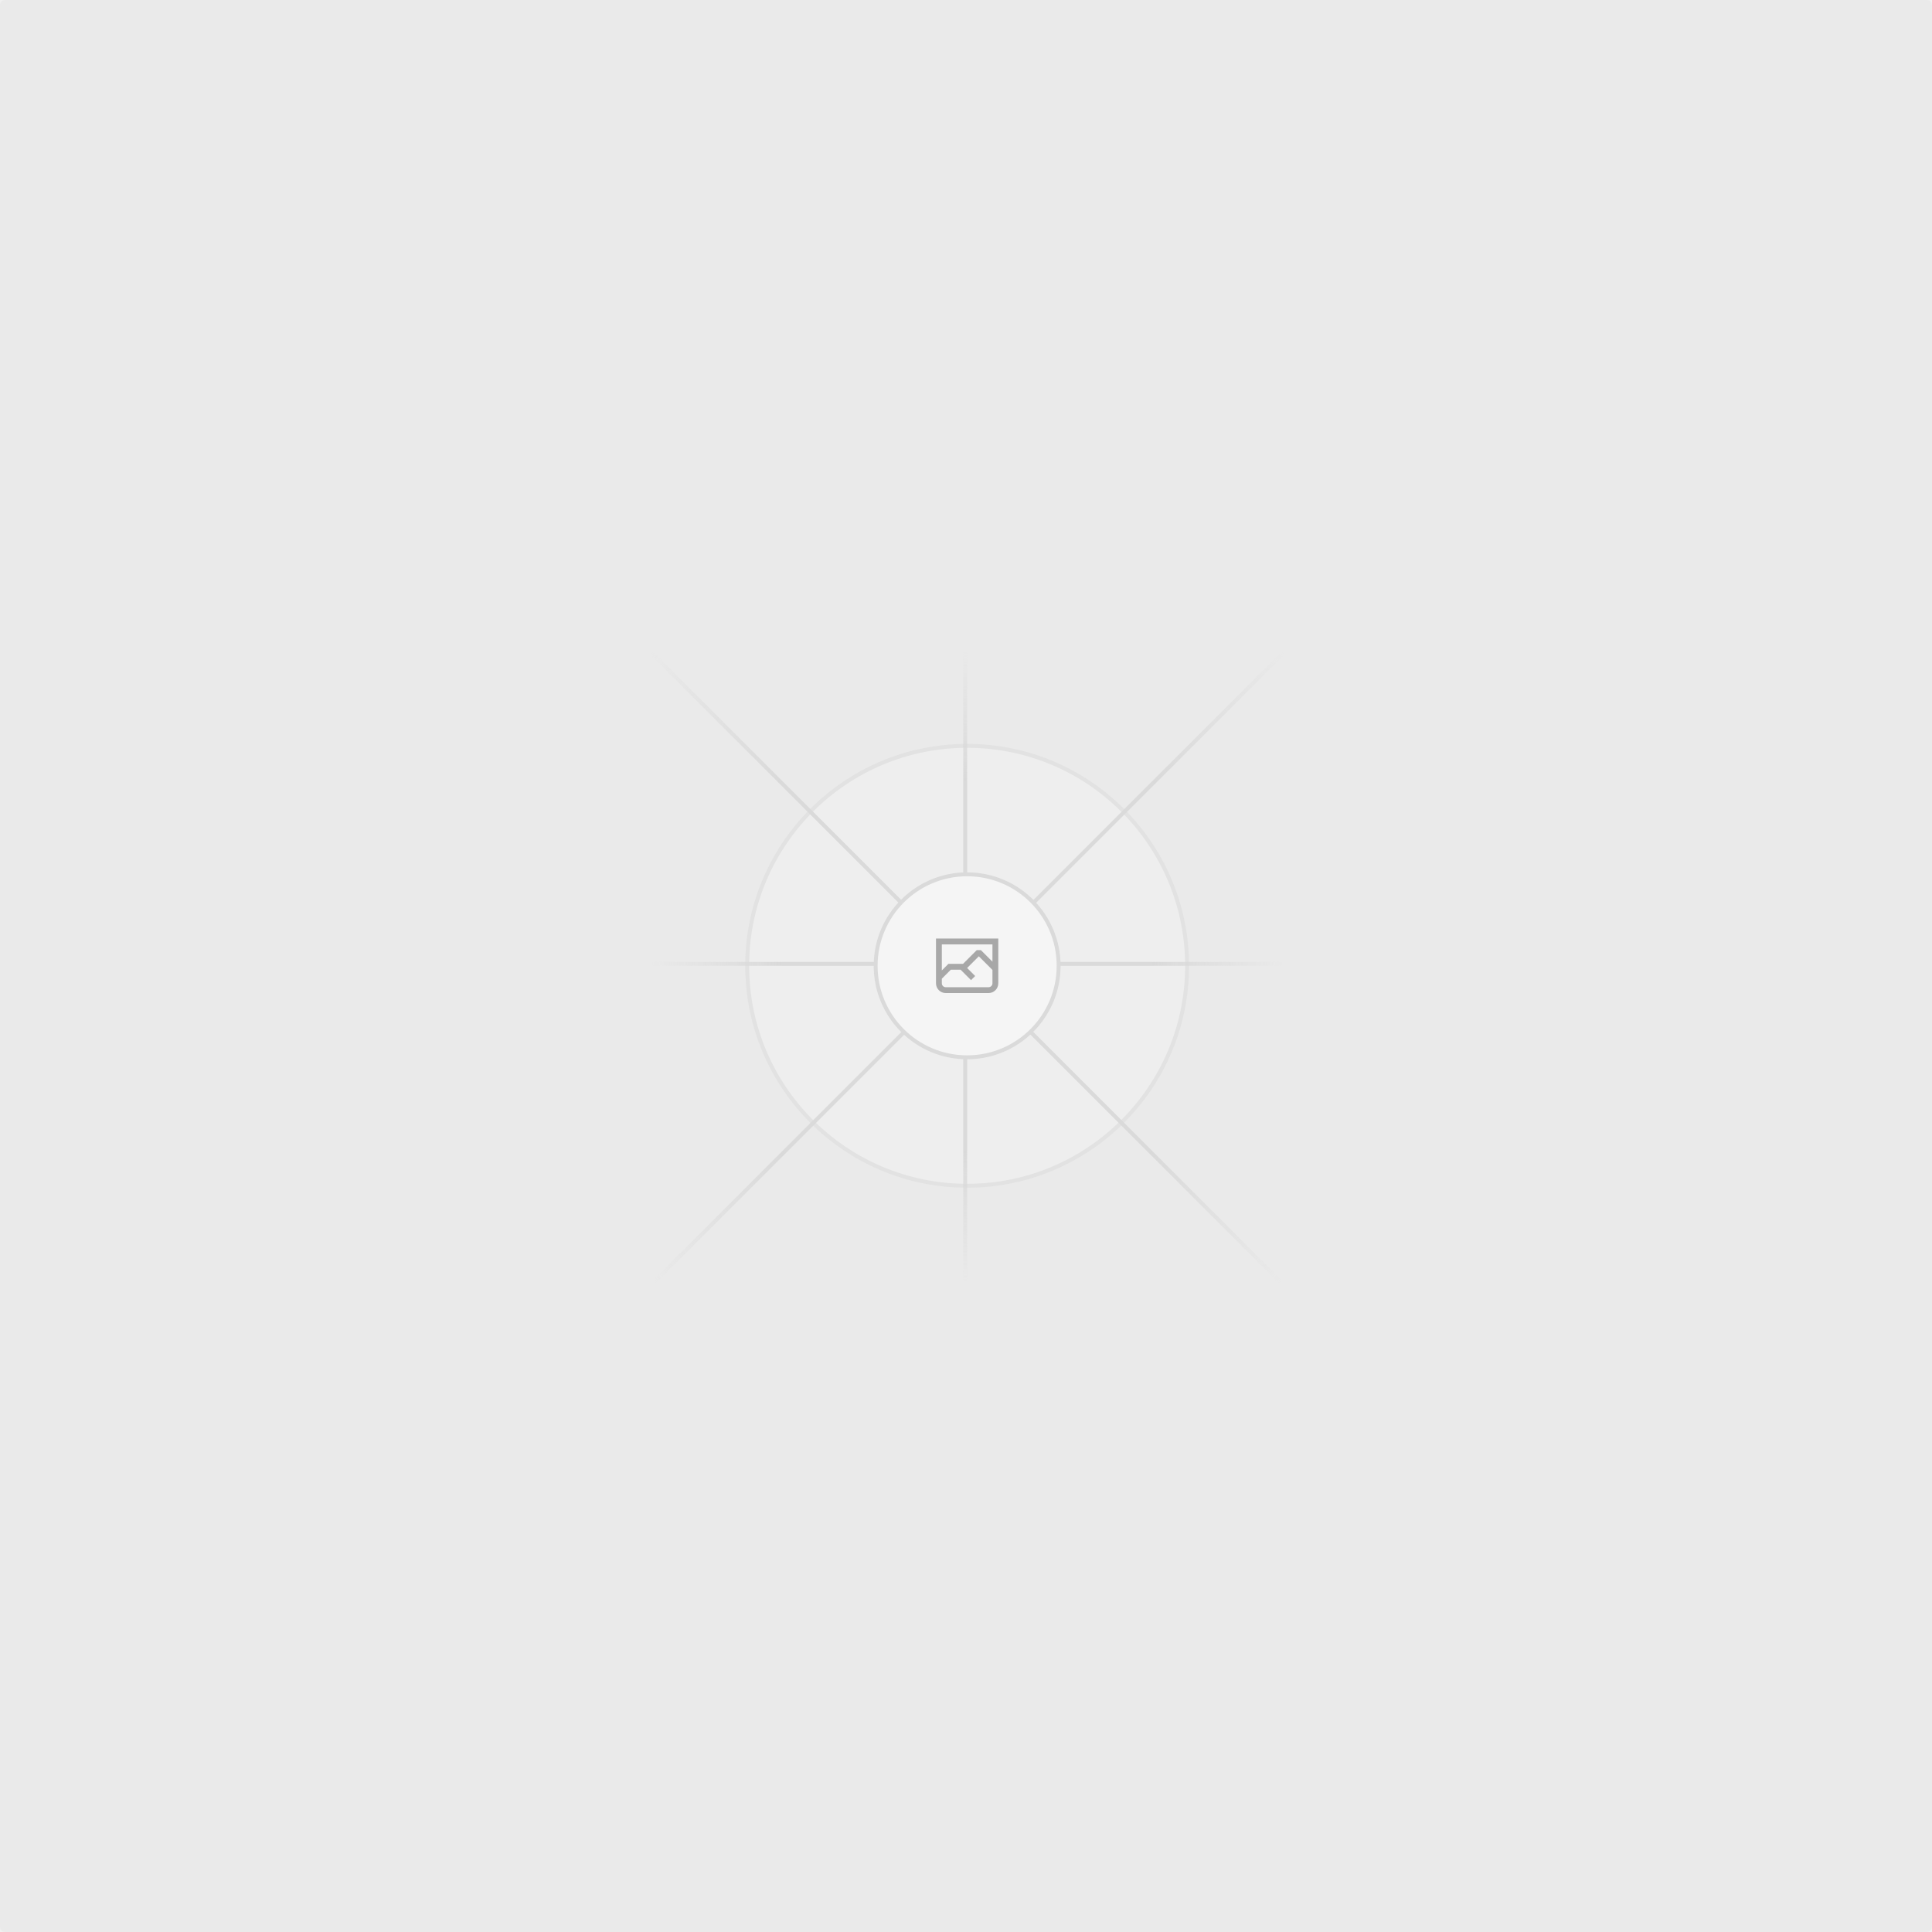
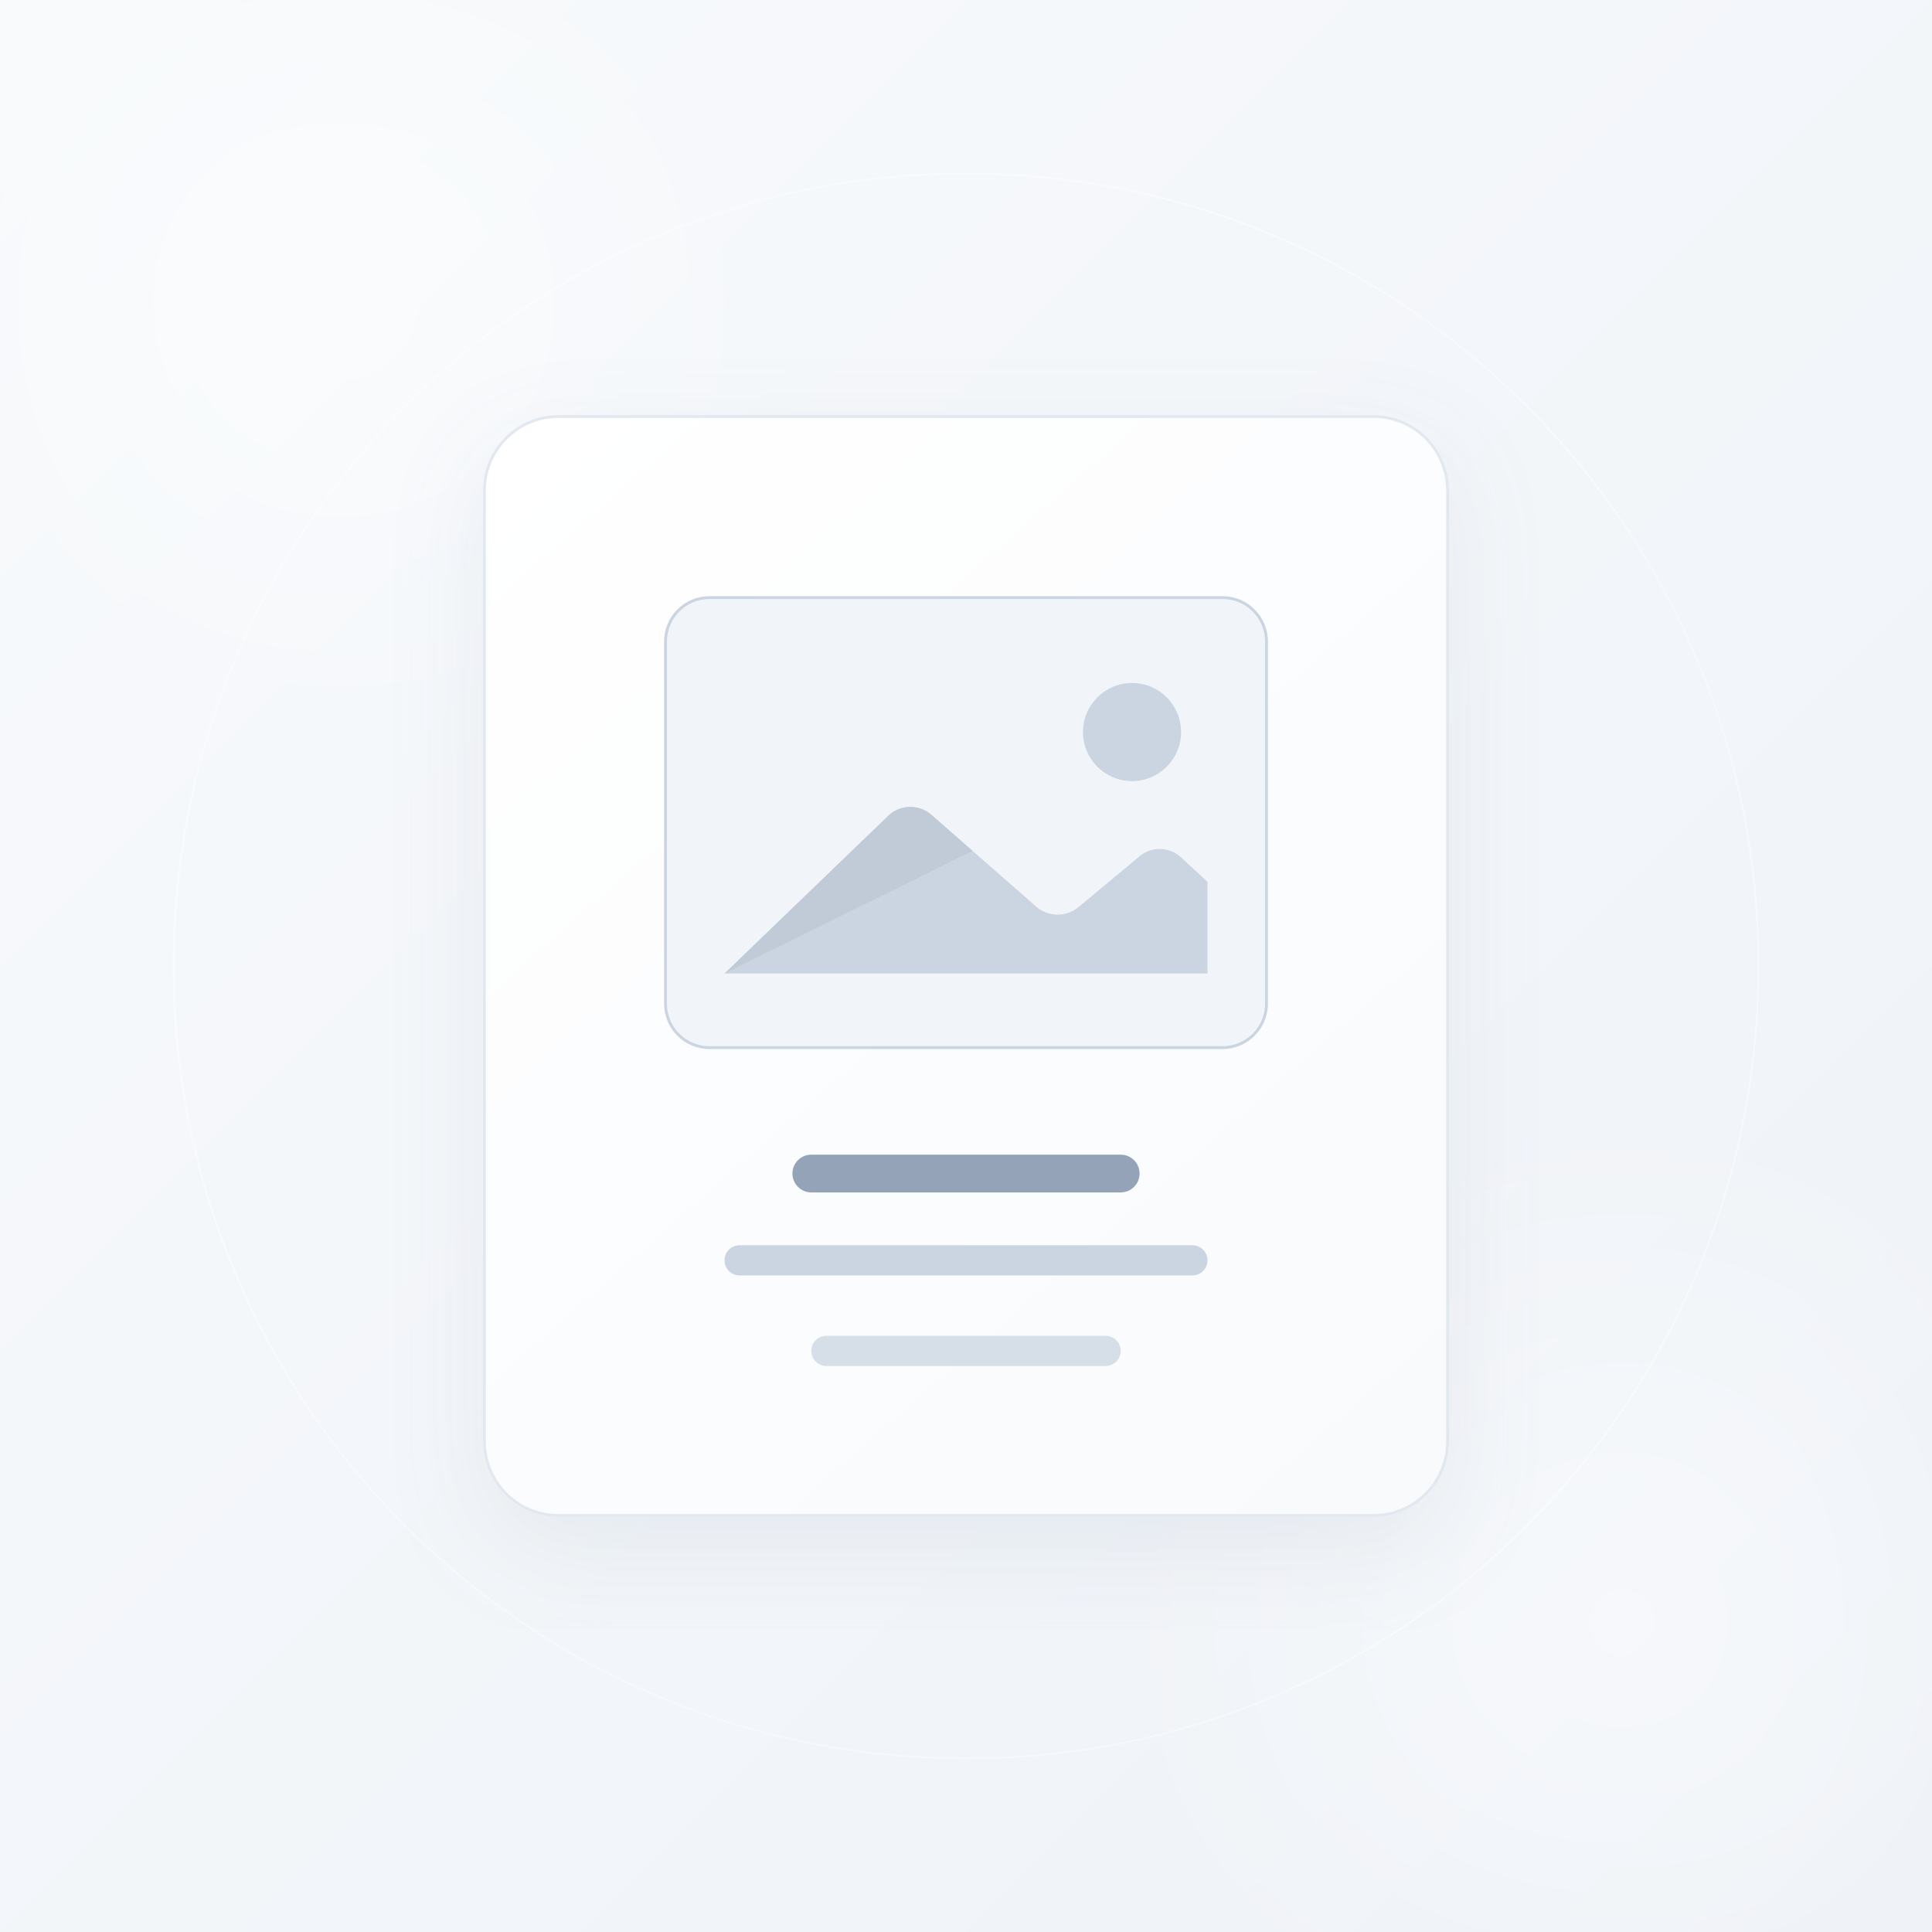
- <svg xmlns="http://www.w3.org/2000/svg" width="1200" height="1200" fill="none">
-   <rect width="1200" height="1200" fill="#EAEAEA" rx="3" />
-   <g opacity=".5">
-     <g opacity=".5">
-       <path fill="#FAFAFA" d="M600.709 736.5c-75.454 0-136.621-61.167-136.621-136.62 0-75.454 61.167-136.621 136.621-136.621 75.453 0 136.62 61.167 136.62 136.621 0 75.453-61.167 136.62-136.62 136.62Z" />
-       <path stroke="#C9C9C9" stroke-width="2.418" d="M600.709 736.5c-75.454 0-136.621-61.167-136.621-136.62 0-75.454 61.167-136.621 136.621-136.621 75.453 0 136.62 61.167 136.62 136.621 0 75.453-61.167 136.62-136.62 136.62Z" />
-     </g>
-     <path stroke="url(#a)" stroke-width="2.418" d="M0-1.209h553.581" transform="scale(1 -1) rotate(45 1163.11 91.165)" />
-     <path stroke="url(#b)" stroke-width="2.418" d="M404.846 598.671h391.726" />
-     <path stroke="url(#c)" stroke-width="2.418" d="M599.5 795.742V404.017" />
-     <path stroke="url(#d)" stroke-width="2.418" d="m795.717 796.597-391.441-391.44" />
-     <path fill="#fff" d="M600.709 656.704c-31.384 0-56.825-25.441-56.825-56.824 0-31.384 25.441-56.825 56.825-56.825 31.383 0 56.824 25.441 56.824 56.825 0 31.383-25.441 56.824-56.824 56.824Z" />
-     <g clip-path="url(#e)">
-       <path fill="#666" fill-rule="evenodd" d="M616.426 586.58h-31.434v16.176l3.553-3.554.531-.531h9.068l.074-.074 8.463-8.463h2.565l7.18 7.181V586.58Zm-15.715 14.654 3.698 3.699 1.283 1.282-2.565 2.565-1.282-1.283-5.2-5.199h-6.066l-5.514 5.514-.073.073v2.876a2.418 2.418 0 0 0 2.418 2.418h26.598a2.418 2.418 0 0 0 2.418-2.418v-8.317l-8.463-8.463-7.181 7.181-.071.072Zm-19.347 5.442v4.085a6.045 6.045 0 0 0 6.046 6.045h26.598a6.044 6.044 0 0 0 6.045-6.045v-7.108l1.356-1.355-1.282-1.283-.074-.073v-17.989h-38.689v23.43l-.146.146.146.147Z" clip-rule="evenodd" />
-     </g>
-     <path stroke="#C9C9C9" stroke-width="2.418" d="M600.709 656.704c-31.384 0-56.825-25.441-56.825-56.824 0-31.384 25.441-56.825 56.825-56.825 31.383 0 56.824 25.441 56.824 56.825 0 31.383-25.441 56.824-56.824 56.824Z" />
+ <svg xmlns="http://www.w3.org/2000/svg" width="1024" height="1024" viewBox="0 0 1024 1024" fill="none">
+   <defs>
+     <linearGradient id="bg" x1="0" y1="0" x2="1024" y2="1024" gradientUnits="userSpaceOnUse">
+       <stop offset="0%" stop-color="#F8FAFC" />
+       <stop offset="100%" stop-color="#EEF2F7" />
+     </linearGradient>
+     <linearGradient id="card" x1="256" y1="220" x2="768" y2="804" gradientUnits="userSpaceOnUse">
+       <stop offset="0%" stop-color="#FFFFFF" />
+       <stop offset="100%" stop-color="#F8FAFC" />
+     </linearGradient>
+     <filter id="shadow" x="180" y="160" width="664" height="704" filterUnits="userSpaceOnUse" color-interpolation-filters="sRGB">
+       <feDropShadow dx="0" dy="18" stdDeviation="24" flood-color="#94A3B8" flood-opacity="0.14" />
+     </filter>
+     <filter id="innerGlow" x="0" y="0" width="1024" height="1024" filterUnits="userSpaceOnUse" color-interpolation-filters="sRGB">
+       <feGaussianBlur stdDeviation="80" />
+     </filter>
+   </defs>
+   <rect width="1024" height="1024" fill="url(#bg)" />
+   <circle cx="180" cy="160" r="120" fill="#FFFFFF" opacity="0.55" filter="url(#innerGlow)" />
+   <circle cx="860" cy="860" r="160" fill="#FFFFFF" opacity="0.42" filter="url(#innerGlow)" />
+   <g filter="url(#shadow)">
+     <rect x="256" y="220" width="512" height="584" rx="40" fill="url(#card)" />
+     <rect x="256.75" y="220.75" width="510.5" height="582.5" rx="39.25" stroke="#E2E8F0" stroke-width="1.5" />
  </g>
-   <defs>
-     <linearGradient id="a" x1="554.061" x2="-.48" y1=".083" y2=".087" gradientUnits="userSpaceOnUse">
-       <stop stop-color="#C9C9C9" stop-opacity="0" />
-       <stop offset=".208" stop-color="#C9C9C9" />
-       <stop offset=".792" stop-color="#C9C9C9" />
-       <stop offset="1" stop-color="#C9C9C9" stop-opacity="0" />
-     </linearGradient>
-     <linearGradient id="b" x1="796.912" x2="404.507" y1="599.963" y2="599.965" gradientUnits="userSpaceOnUse">
-       <stop stop-color="#C9C9C9" stop-opacity="0" />
-       <stop offset=".208" stop-color="#C9C9C9" />
-       <stop offset=".792" stop-color="#C9C9C9" />
-       <stop offset="1" stop-color="#C9C9C9" stop-opacity="0" />
-     </linearGradient>
-     <linearGradient id="c" x1="600.792" x2="600.794" y1="403.677" y2="796.082" gradientUnits="userSpaceOnUse">
-       <stop stop-color="#C9C9C9" stop-opacity="0" />
-       <stop offset=".208" stop-color="#C9C9C9" />
-       <stop offset=".792" stop-color="#C9C9C9" />
-       <stop offset="1" stop-color="#C9C9C9" stop-opacity="0" />
-     </linearGradient>
-     <linearGradient id="d" x1="404.85" x2="796.972" y1="403.903" y2="796.02" gradientUnits="userSpaceOnUse">
-       <stop stop-color="#C9C9C9" stop-opacity="0" />
-       <stop offset=".208" stop-color="#C9C9C9" />
-       <stop offset=".792" stop-color="#C9C9C9" />
-       <stop offset="1" stop-color="#C9C9C9" stop-opacity="0" />
-     </linearGradient>
-     <clipPath id="e">
-       <path fill="#fff" d="M581.364 580.535h38.689v38.689h-38.689z" />
-     </clipPath>
-   </defs>
+   <rect x="352" y="316" width="320" height="240" rx="24" fill="#F1F5F9" />
+   <rect x="352.75" y="316.75" width="318.5" height="238.5" rx="23.25" stroke="#CBD5E1" stroke-width="1.5" />
+   <circle cx="600" cy="388" r="26" fill="#CBD5E1" />
+   <path d="M384 516L470.8 432.4C477.1 426.3 487.1 426.1 493.7 431.9L549.2 480.5C555.6 486.1 565.1 486.2 571.6 480.8L603.9 453.9C610.4 448.4 619.9 448.7 626.1 454.5L640 467.4V516H384Z" fill="#CBD5E1" />
+   <path d="M384 516L470.8 432.4C477.1 426.3 487.1 426.1 493.7 431.9L515.5 451L384 516Z" fill="#BFC9D6" opacity="0.85" />
+   <rect x="420" y="612" width="184" height="20" rx="10" fill="#94A3B8" />
+   <rect x="384" y="660" width="256" height="16" rx="8" fill="#CBD5E1" />
+   <rect x="430" y="708" width="164" height="16" rx="8" fill="#D6DEE8" />
+   <circle cx="512" cy="512" r="420" stroke="#FFFFFF" opacity="0.35" />
</svg>
